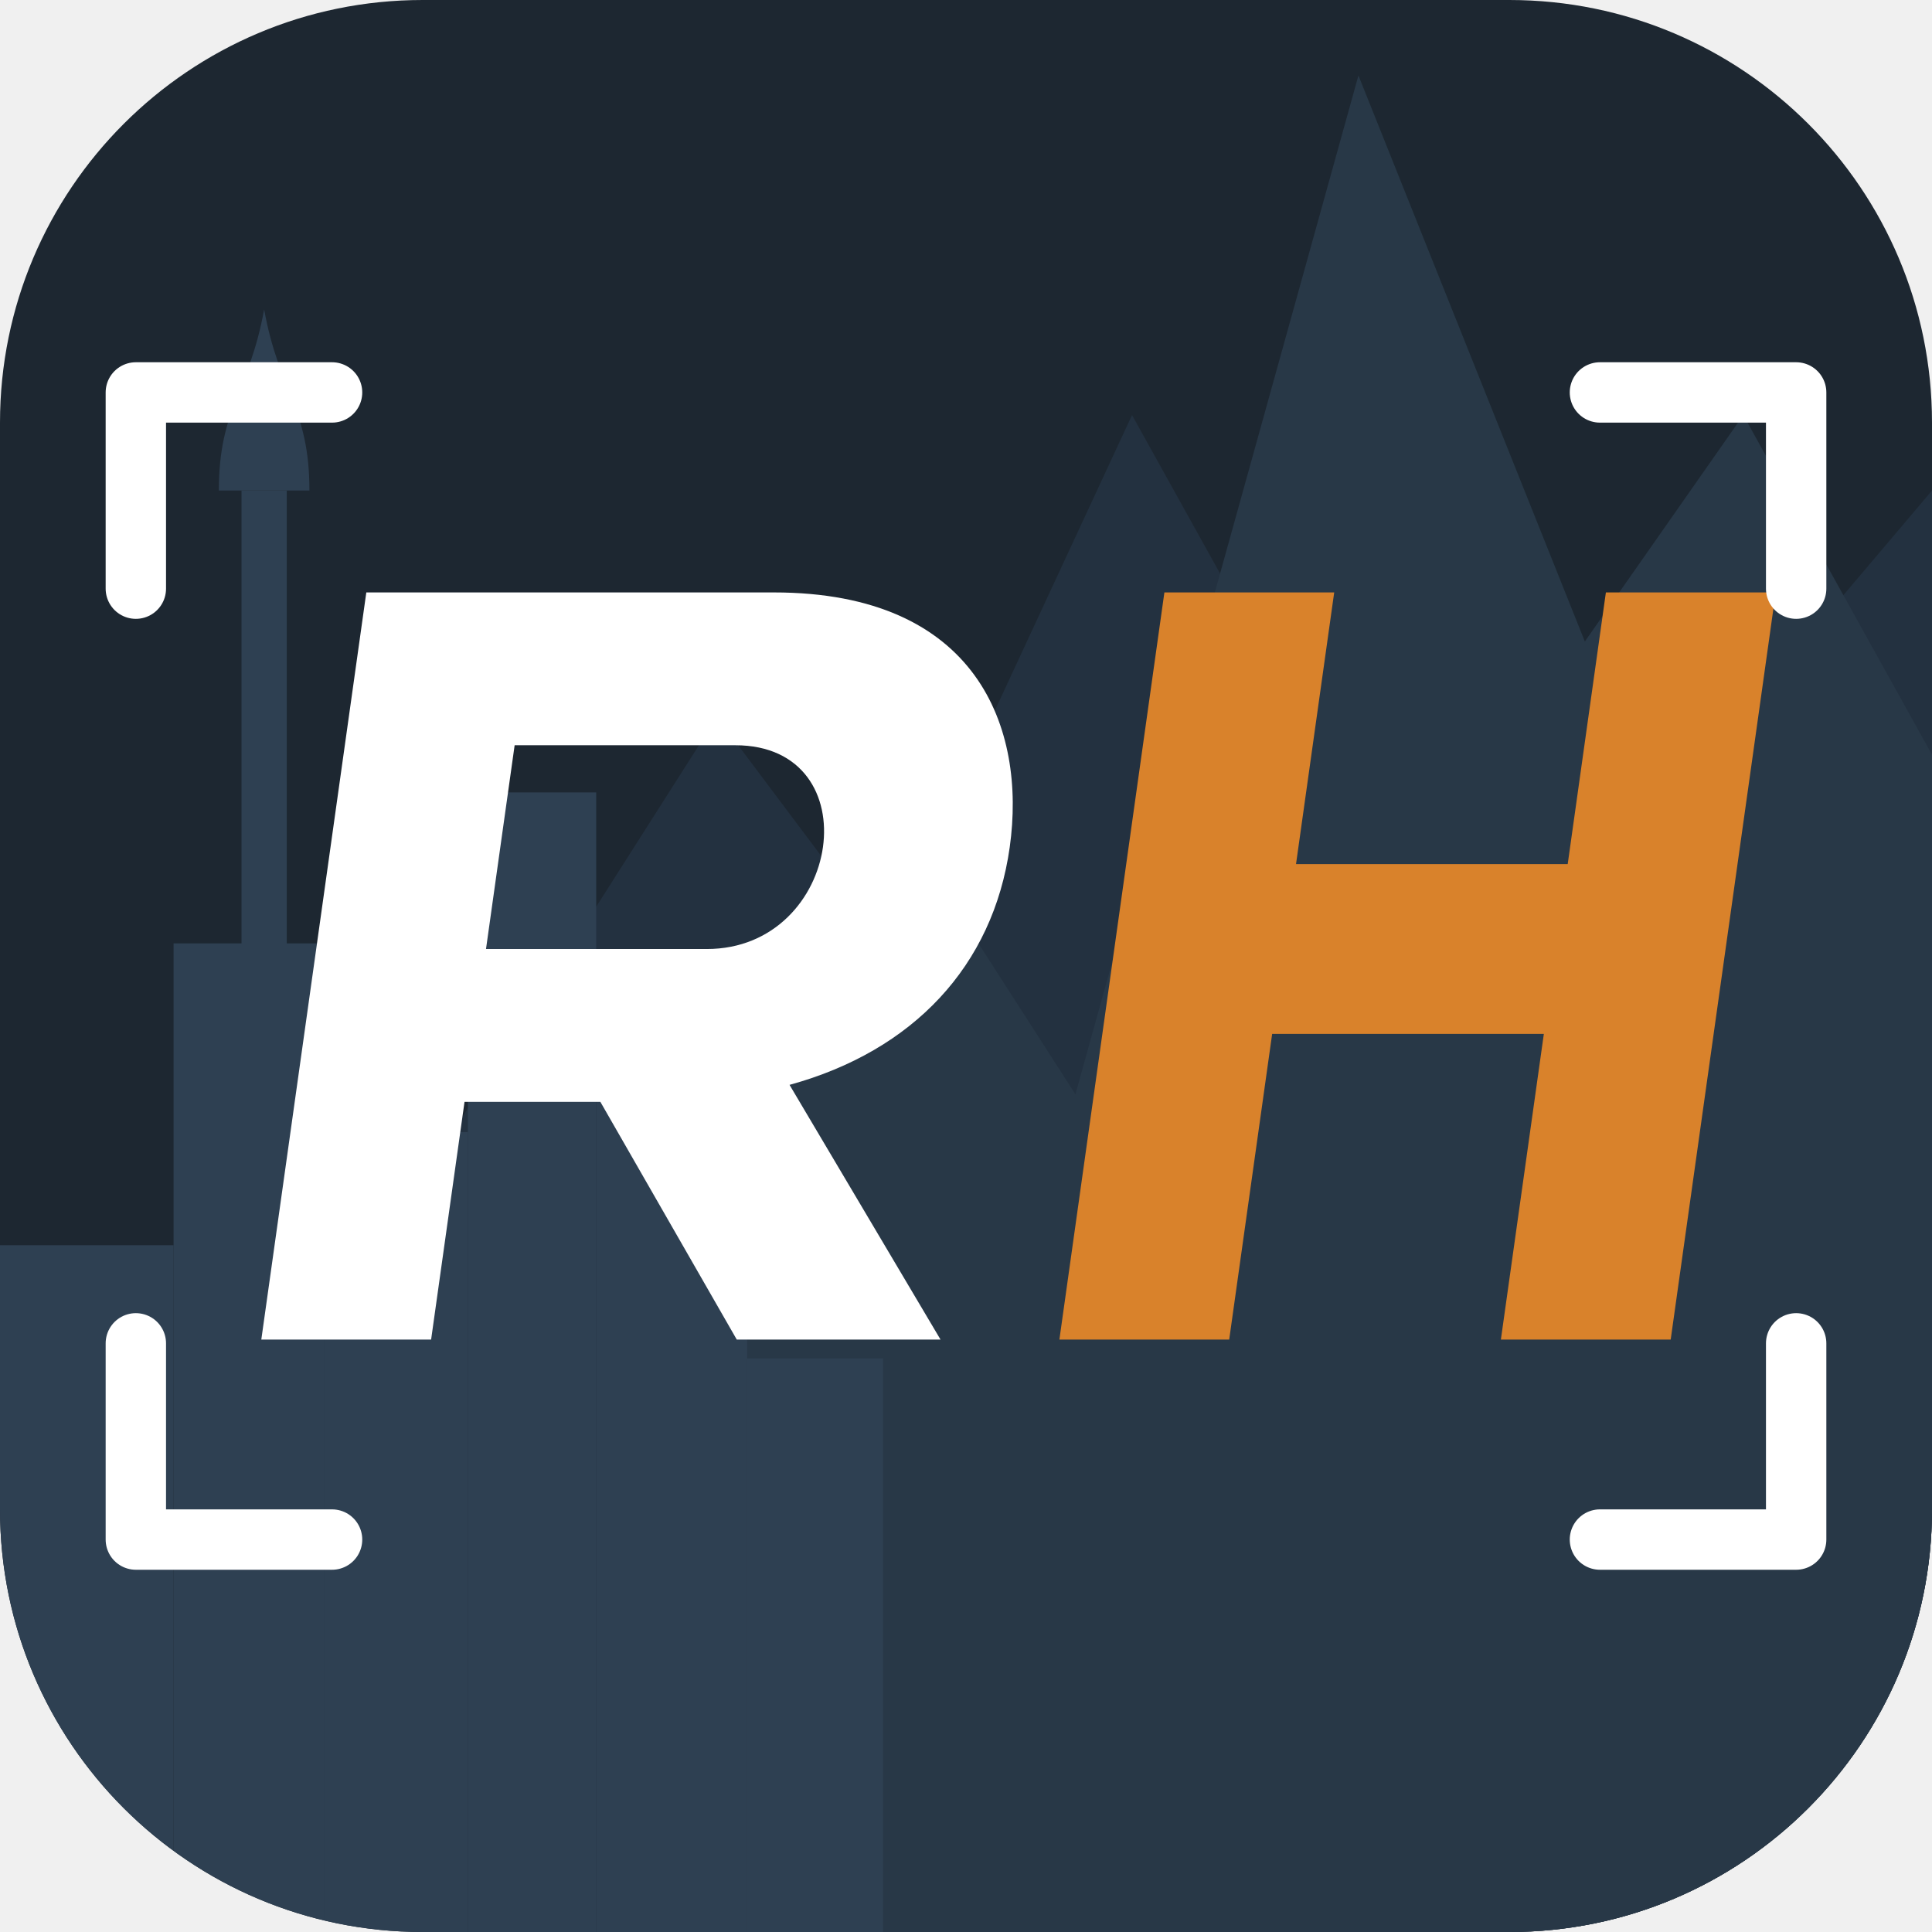
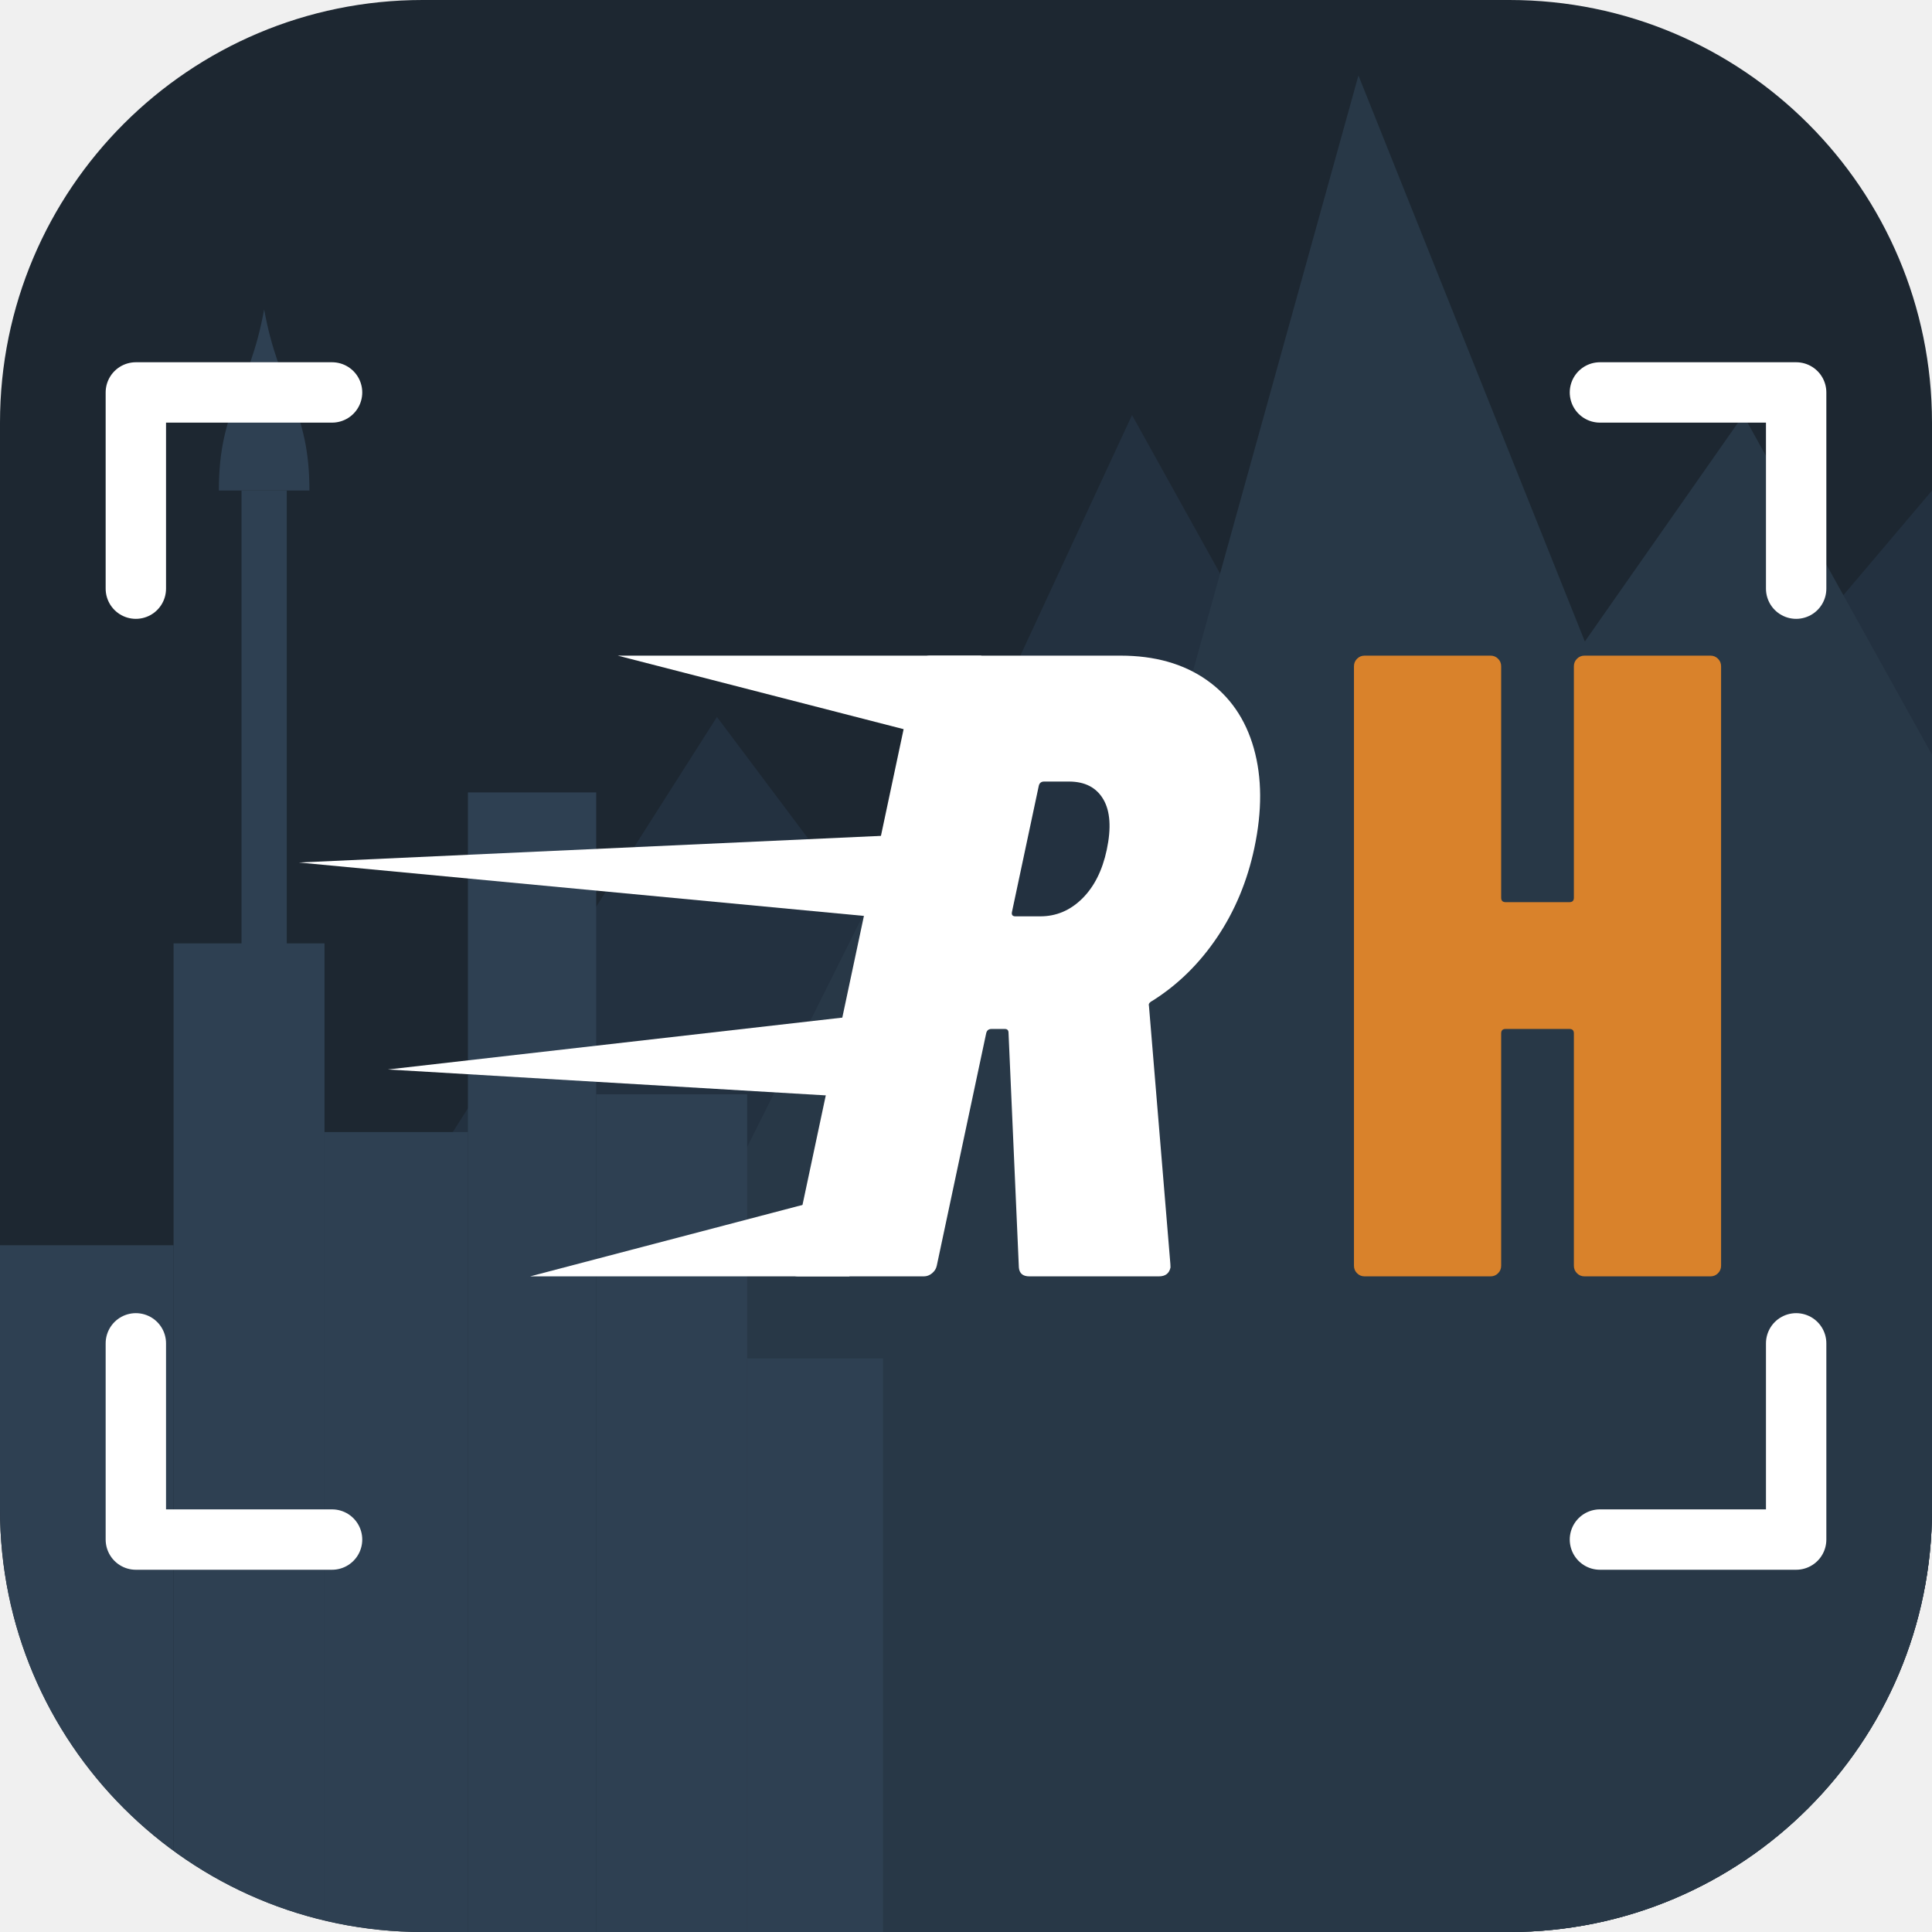
<svg xmlns="http://www.w3.org/2000/svg" viewBox="0 0 512 512">
  <defs>
    <clipPath id="cl">
      <rect width="512" height="512" rx="112" />
    </clipPath>
-     <g id="rh" transform="translate(69.25 355) skewX(-8) scale(4.5) translate(0 -44)">
-       <path fill="#fff" fill-rule="evenodd" d="M0 0H24C36 0 40 8 40 15C40 22 36 27 29 29L40 44H28L18 30H10V44H0Z M10 9V21H23C27 21 29 18 29 15C29 12 27 9 23 9Z" />
-       <path fill="#D9822B" transform="translate(47 0)" d="M0 0H10V16H26V0H36V44H26V26H10V44H0Z" />
-     </g>
  </defs>
  <rect width="512" height="512" rx="112" fill="#1D2731" />
  <g clip-path="url(#cl)">
    <path fill="#233140" d="M120 512V300L190 190L235 250L300 110L350 200L395 140L440 215L512 130V512Z" />
    <path fill="#283847" d="M170 512V360L240 220L285 290L360 20L420 170L462 110L512 200V512Z" />
    <g fill="#2E4052">
      <rect x="0" y="330" width="46" height="200" />
      <rect x="46" y="250" width="40" height="280" />
      <rect x="86" y="300" width="38" height="230" />
      <rect x="124" y="210" width="34" height="320" />
      <rect x="158" y="290" width="40" height="240" />
      <rect x="198" y="360" width="36" height="170" />
      <rect x="64" y="130" width="12" height="130" />
      <path d="M58 130C58 108 66 104 70 82C74 104 82 108 82 130Z" />
    </g>
  </g>
-   <use href="#rh" />
+   <g fill="#fff" transform="matrix(0.235 0 0.04995 -0.235 200.42 338.25)">
+     <path d="M-305.0 700.0L105.0 700.0L105.0 600.0ZM-615.0 466.7L105.0 500.0L105.0 400.0ZM-465.0 233.3L105.0 300.0L105.0 200.0ZM-255.0 0.0L105.0 100.0L105.0 0.0Z" />
+     <path d="M294 10 226 275Q225 279 221 279H206Q201 279 201 274V12Q201 7 197.5 3.5Q194 0 189 0H47Q42 0 38.5 3.5Q35 7 35 12V688Q35 693 38.5 696.5Q42 700 47 700H262Q320 700 365.0 672.5Q410 645 434.5 595.5Q459 546 459 483Q459 427 438.5 382.5Q418 338 381 311Q379 310 378.0 308.5Q377 307 378 305L464 14L465 10Q465 0 454 0H308Q297 0 294 10ZM201 553V411Q201 406 206 406H234Q261 406 277.0 426.0Q293 446 293 481Q293 518 277.0 538.0Q261 558 234 558H206Q201 558 201 553Z" />
+   </g>
+   <path fill="#D9822B" transform="matrix(0.235 0 0 -0.235 350.59 338.25)" d="M295 700H437Q442 700 445.5 696.5Q449 693 449 688V12Q449 7 445.5 3.5Q442 0 437 0H295Q290 0 286.5 3.5Q283 7 283 12V274Q283 279 278 279H206Q201 279 201 274V12Q201 7 197.5 3.5Q194 0 189 0H47Q42 0 38.5 3.5Q35 7 35 12V688Q35 693 38.5 696.5Q42 700 47 700H189Q194 700 197.5 696.5Q201 693 201 688V427Q201 422 206 422H278Q283 422 283 427V688Q283 693 286.5 696.5Q290 700 295 700Z" />
  <path fill="none" stroke="#fff" stroke-width="16" stroke-linecap="round" stroke-linejoin="round" d="M36 156V104H88M424 104H476V156M36 356V408H88M424 408H476V356" />
</svg>
